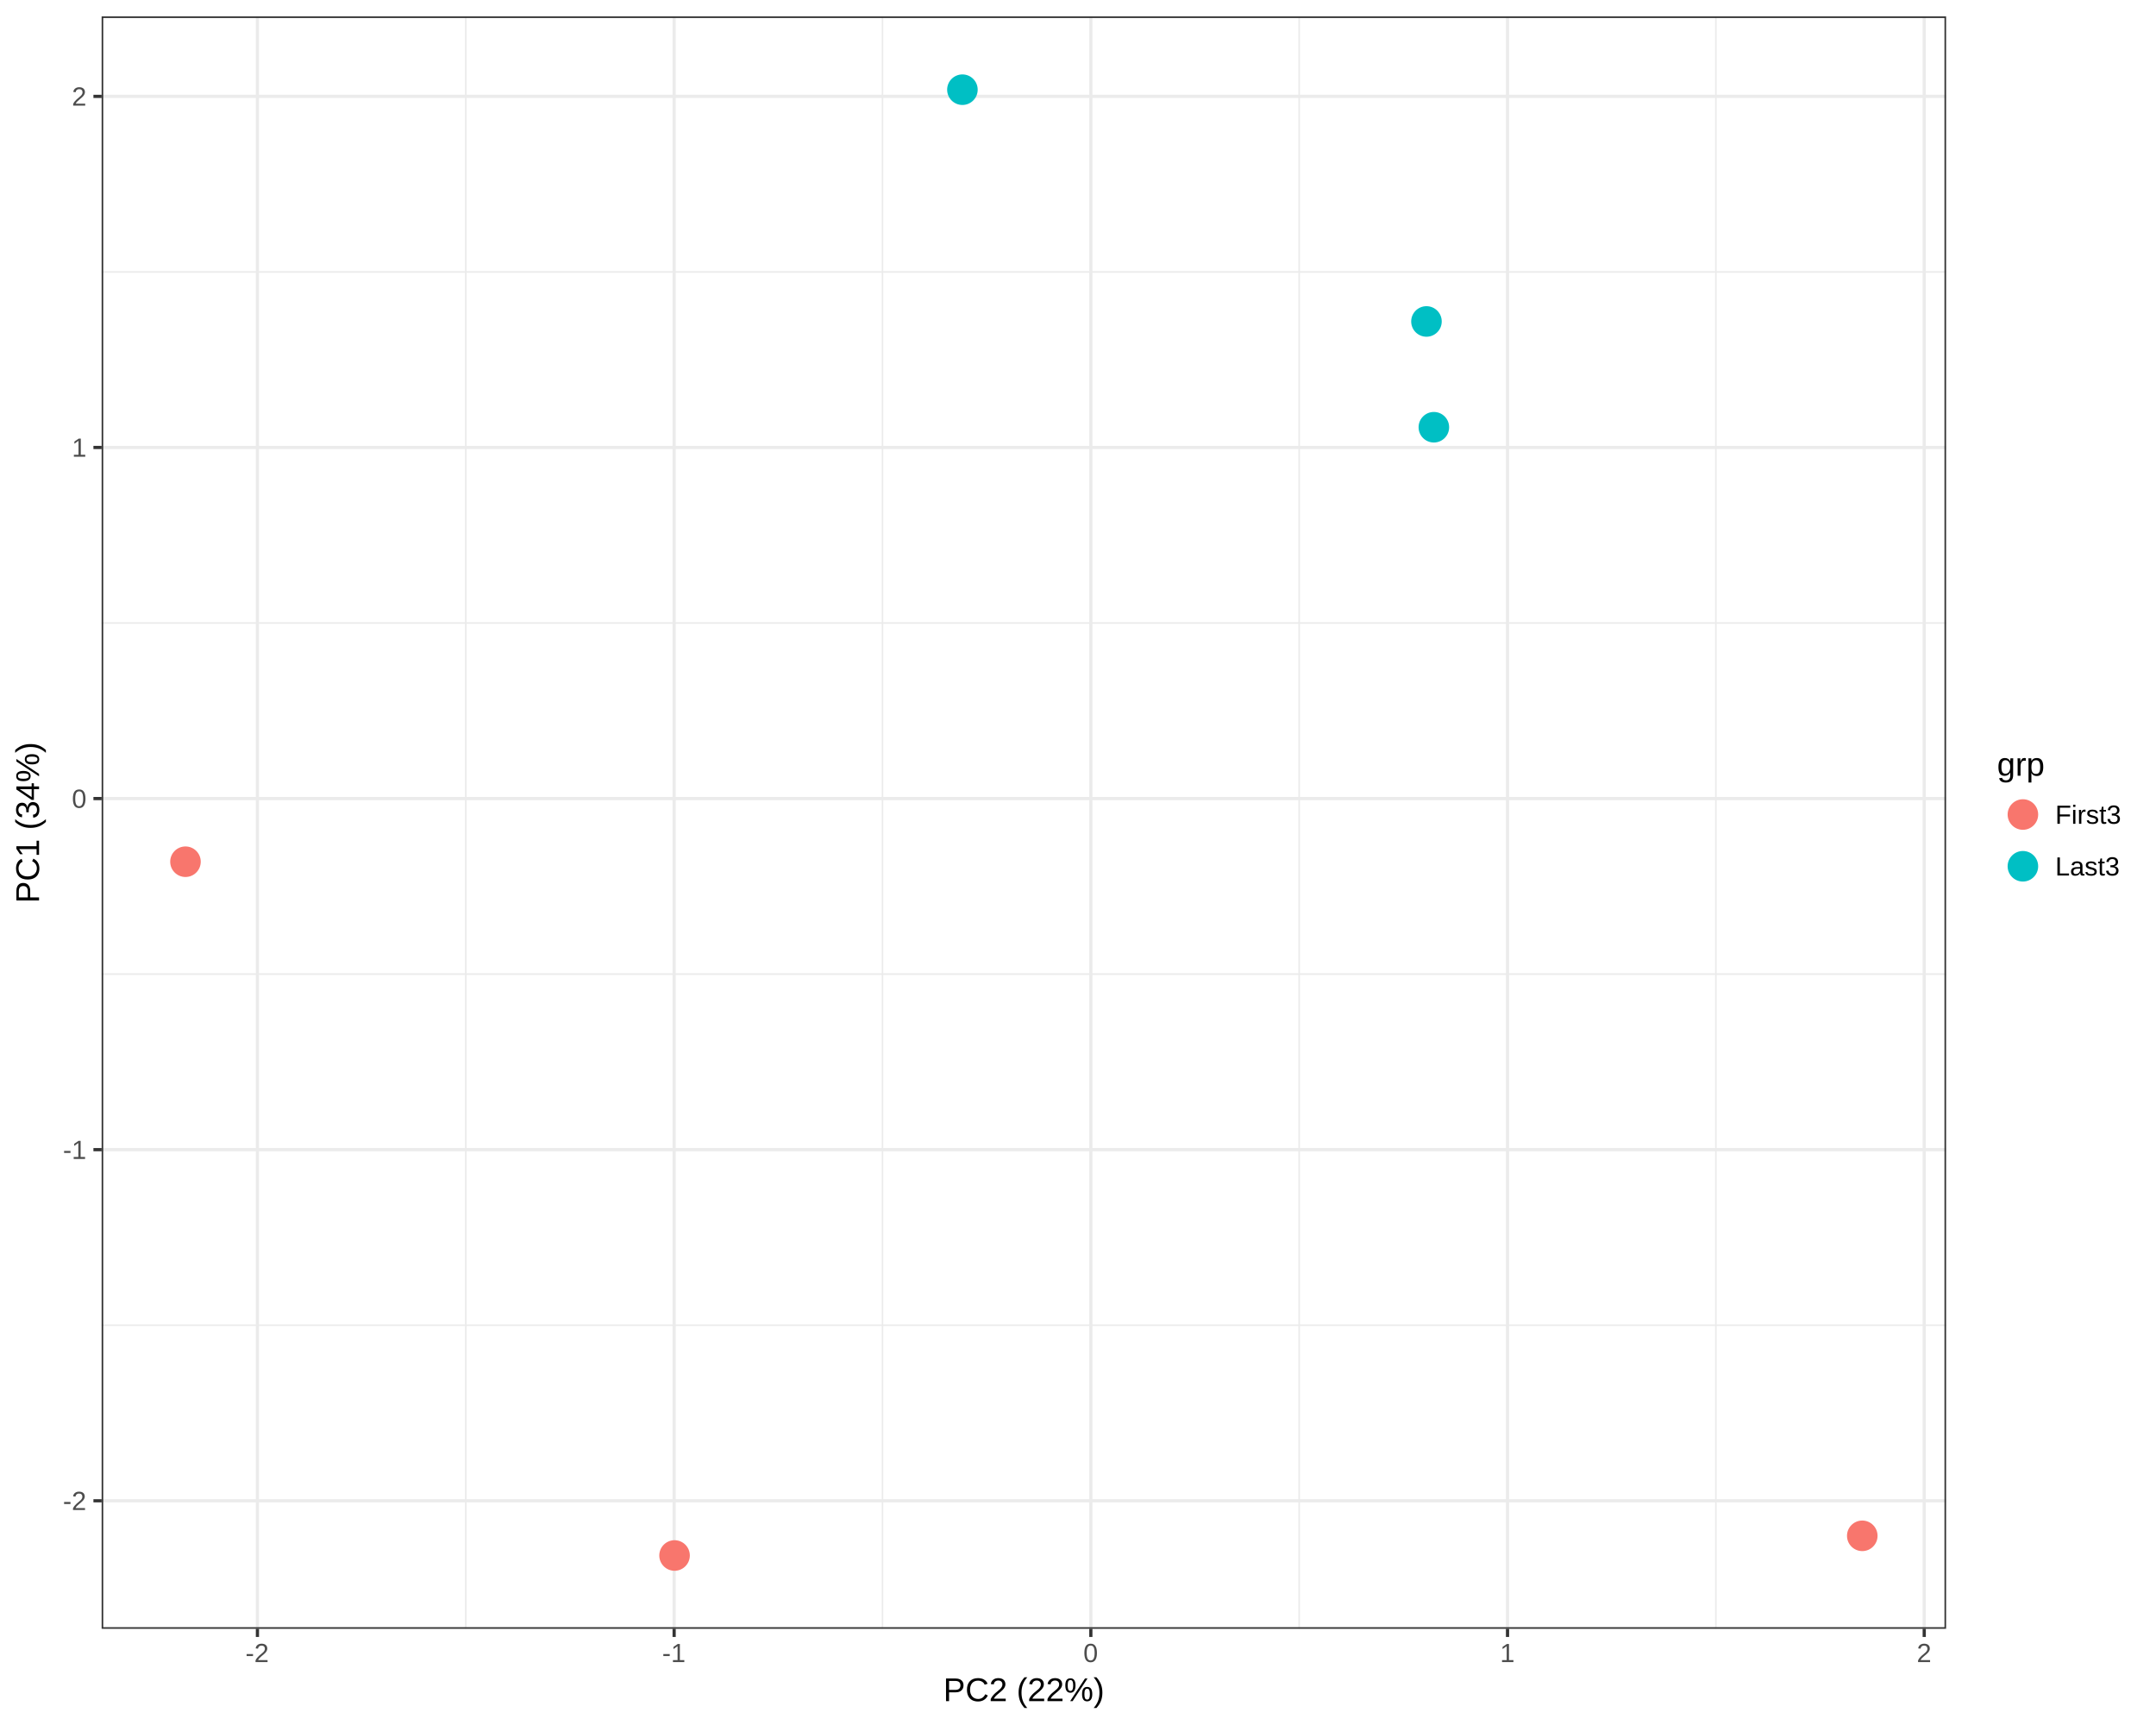
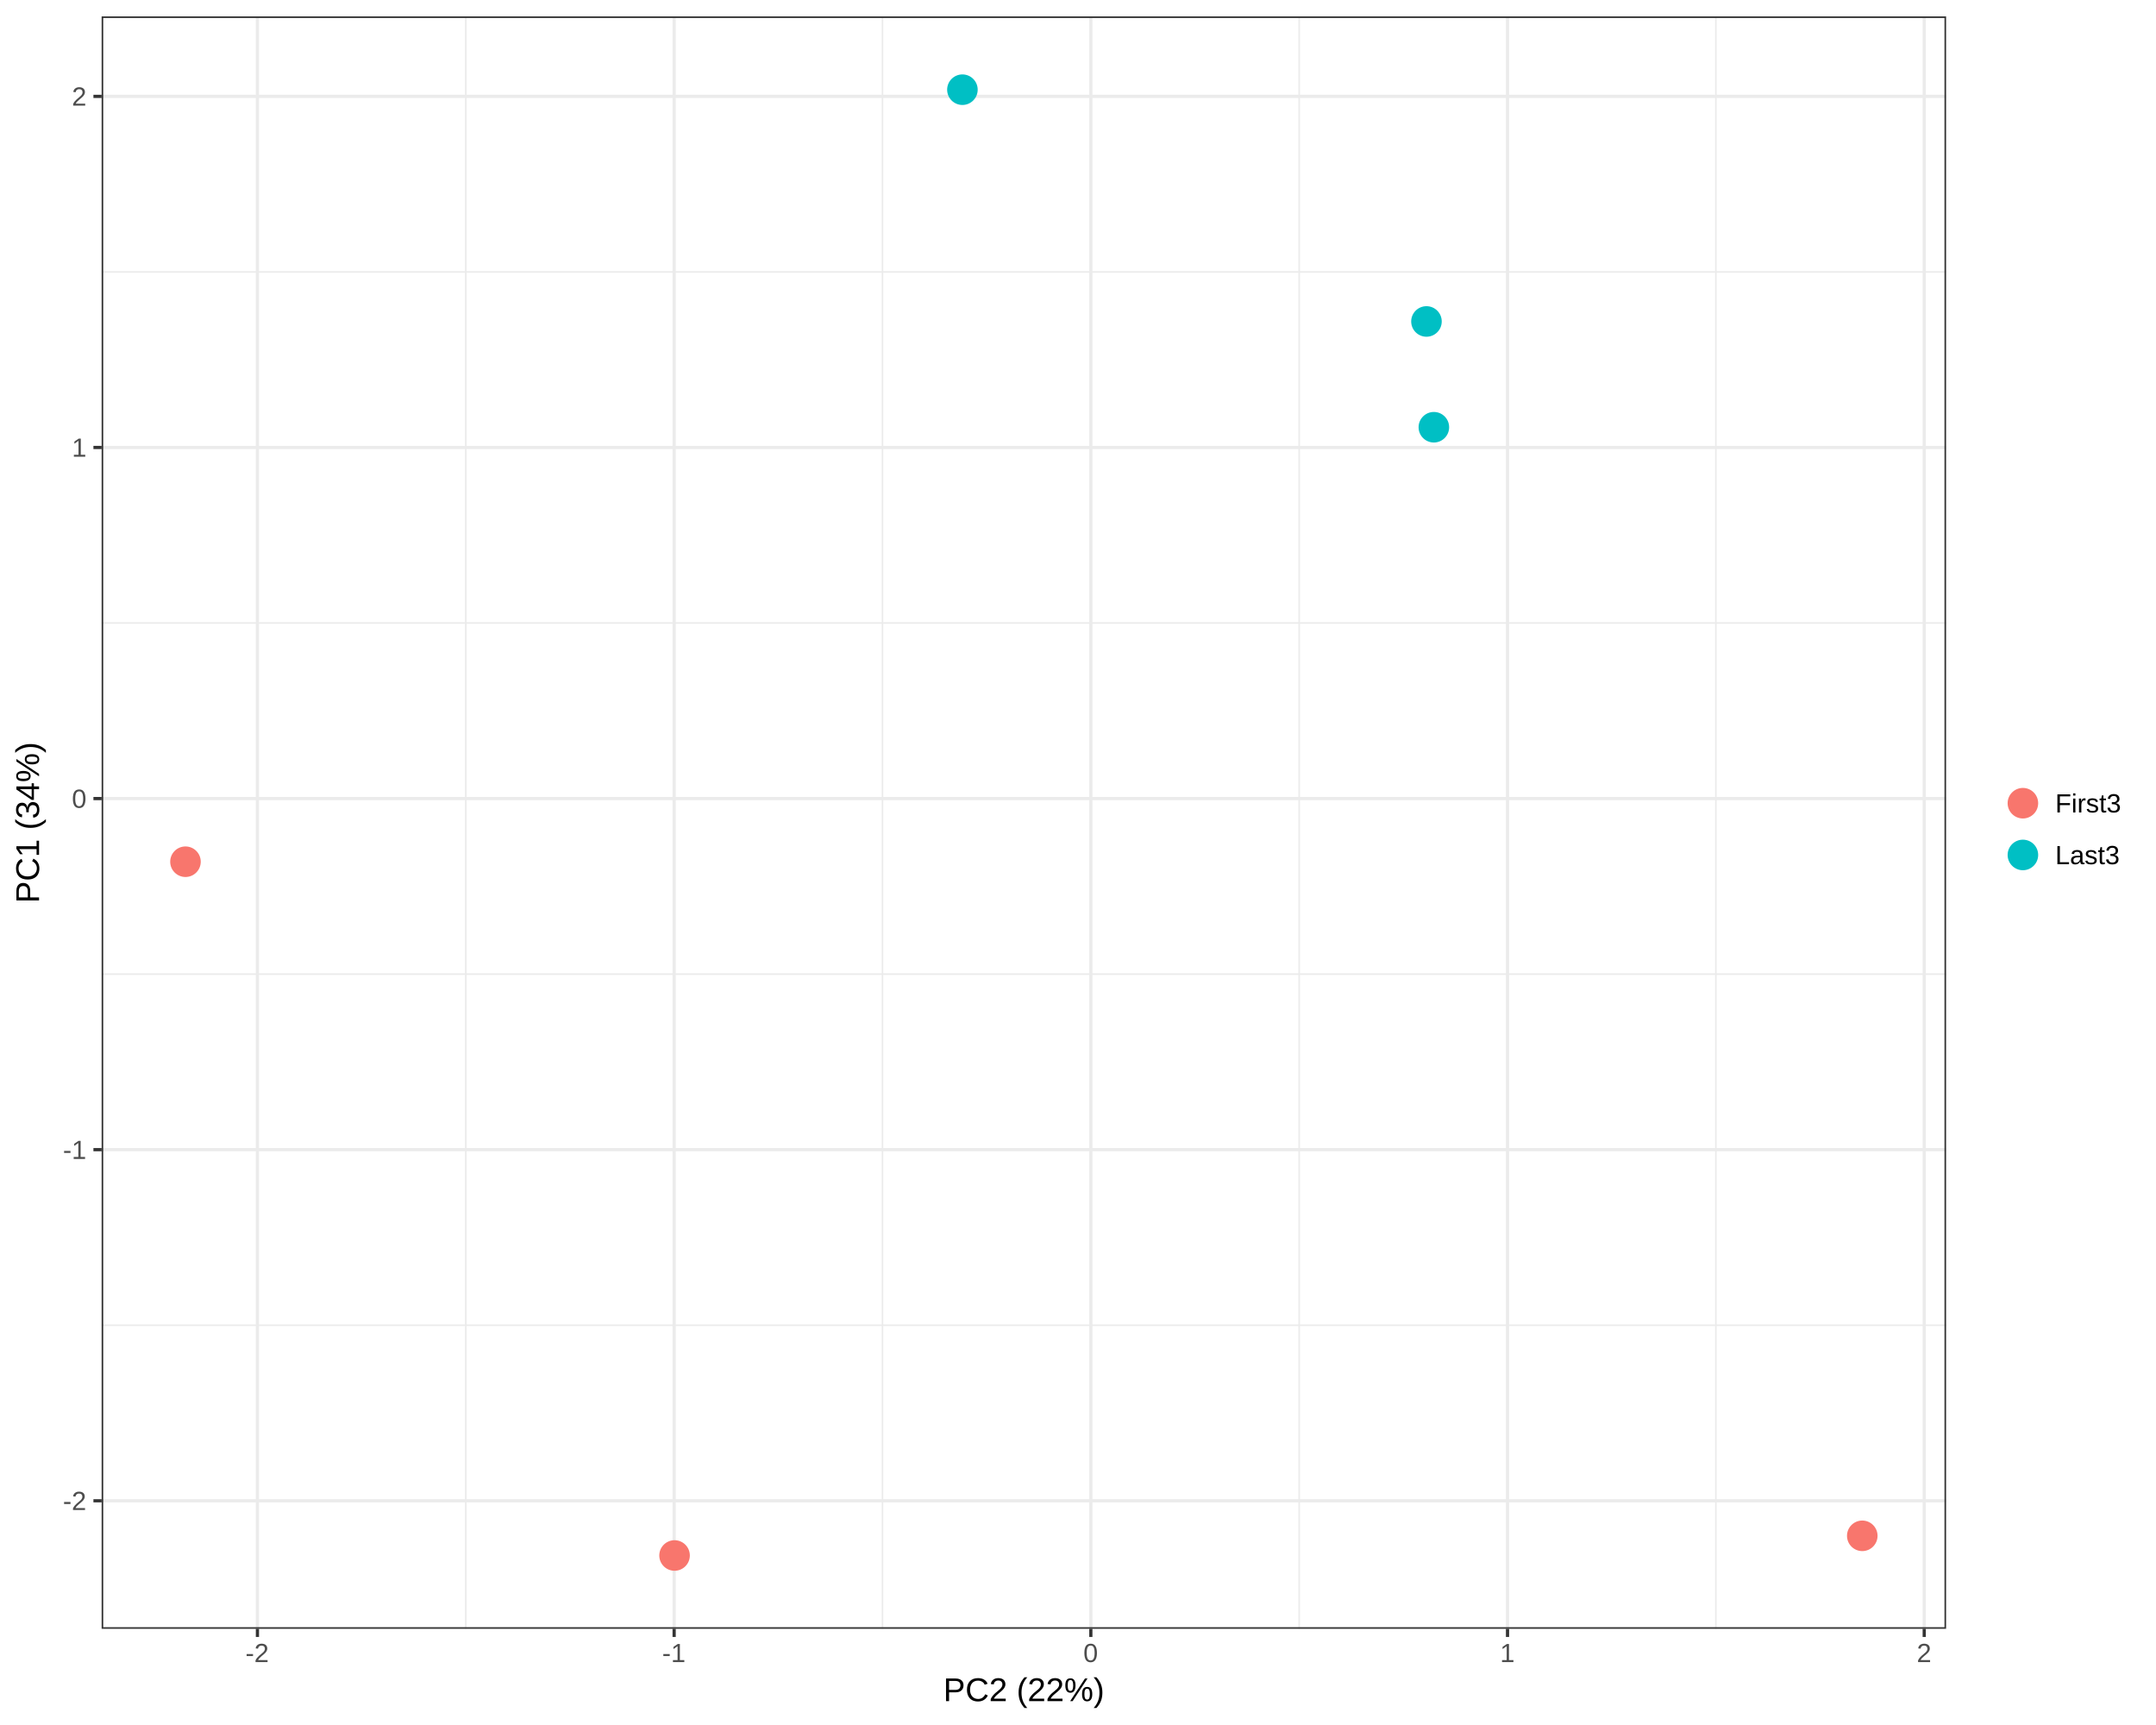
<svg xmlns="http://www.w3.org/2000/svg" viewBox="0 0 720.00 576.00">
  <defs>
    <style type="text/css">
    line, polyline, path, rect, circle {
      fill: none;
      stroke: #000000;
      stroke-linecap: round;
      stroke-linejoin: round;
      stroke-miterlimit: 10.00;
    }
  </style>
  </defs>
  <rect width="100%" height="100%" style="stroke: none; fill: #FFFFFF;" />
  <rect x="0.00" y="0.00" width="720.00" height="576.00" style="stroke-width: 1.07; stroke: #FFFFFF; fill: #FFFFFF;" />
  <defs>
    <clipPath id="cpMzMuOTM5N3w2NDkuOTAzfDU0My44NzV8NS40Nzk0NQ==">
      <rect x="33.94" y="5.48" width="615.96" height="538.40" />
    </clipPath>
  </defs>
  <rect x="33.94" y="5.48" width="615.96" height="538.40" style="stroke-width: 1.07; stroke: none; fill: #FFFFFF;" clip-path="url(#cpMzMuOTM5N3w2NDkuOTAzfDU0My44NzV8NS40Nzk0NQ==)" />
  <polyline points="33.94,442.51 649.90,442.51 " style="stroke-width: 0.53; stroke: #EBEBEB; stroke-linecap: butt;" clip-path="url(#cpMzMuOTM5N3w2NDkuOTAzfDU0My44NzV8NS40Nzk0NQ==)" />
  <polyline points="33.94,325.27 649.90,325.27 " style="stroke-width: 0.53; stroke: #EBEBEB; stroke-linecap: butt;" clip-path="url(#cpMzMuOTM5N3w2NDkuOTAzfDU0My44NzV8NS40Nzk0NQ==)" />
  <polyline points="33.94,208.03 649.90,208.03 " style="stroke-width: 0.53; stroke: #EBEBEB; stroke-linecap: butt;" clip-path="url(#cpMzMuOTM5N3w2NDkuOTAzfDU0My44NzV8NS40Nzk0NQ==)" />
  <polyline points="33.94,90.80 649.90,90.80 " style="stroke-width: 0.53; stroke: #EBEBEB; stroke-linecap: butt;" clip-path="url(#cpMzMuOTM5N3w2NDkuOTAzfDU0My44NzV8NS40Nzk0NQ==)" />
  <polyline points="155.55,543.88 155.55,5.48 " style="stroke-width: 0.53; stroke: #EBEBEB; stroke-linecap: butt;" clip-path="url(#cpMzMuOTM5N3w2NDkuOTAzfDU0My44NzV8NS40Nzk0NQ==)" />
  <polyline points="294.71,543.88 294.71,5.48 " style="stroke-width: 0.53; stroke: #EBEBEB; stroke-linecap: butt;" clip-path="url(#cpMzMuOTM5N3w2NDkuOTAzfDU0My44NzV8NS40Nzk0NQ==)" />
  <polyline points="433.87,543.88 433.87,5.48 " style="stroke-width: 0.53; stroke: #EBEBEB; stroke-linecap: butt;" clip-path="url(#cpMzMuOTM5N3w2NDkuOTAzfDU0My44NzV8NS40Nzk0NQ==)" />
  <polyline points="573.02,543.88 573.02,5.48 " style="stroke-width: 0.53; stroke: #EBEBEB; stroke-linecap: butt;" clip-path="url(#cpMzMuOTM5N3w2NDkuOTAzfDU0My44NzV8NS40Nzk0NQ==)" />
  <polyline points="33.94,501.13 649.90,501.13 " style="stroke-width: 1.07; stroke: #EBEBEB; stroke-linecap: butt;" clip-path="url(#cpMzMuOTM5N3w2NDkuOTAzfDU0My44NzV8NS40Nzk0NQ==)" />
  <polyline points="33.94,383.89 649.90,383.89 " style="stroke-width: 1.07; stroke: #EBEBEB; stroke-linecap: butt;" clip-path="url(#cpMzMuOTM5N3w2NDkuOTAzfDU0My44NzV8NS40Nzk0NQ==)" />
  <polyline points="33.94,266.65 649.90,266.65 " style="stroke-width: 1.07; stroke: #EBEBEB; stroke-linecap: butt;" clip-path="url(#cpMzMuOTM5N3w2NDkuOTAzfDU0My44NzV8NS40Nzk0NQ==)" />
  <polyline points="33.94,149.41 649.90,149.41 " style="stroke-width: 1.07; stroke: #EBEBEB; stroke-linecap: butt;" clip-path="url(#cpMzMuOTM5N3w2NDkuOTAzfDU0My44NzV8NS40Nzk0NQ==)" />
  <polyline points="33.94,32.18 649.90,32.18 " style="stroke-width: 1.07; stroke: #EBEBEB; stroke-linecap: butt;" clip-path="url(#cpMzMuOTM5N3w2NDkuOTAzfDU0My44NzV8NS40Nzk0NQ==)" />
  <polyline points="85.97,543.88 85.97,5.48 " style="stroke-width: 1.07; stroke: #EBEBEB; stroke-linecap: butt;" clip-path="url(#cpMzMuOTM5N3w2NDkuOTAzfDU0My44NzV8NS40Nzk0NQ==)" />
  <polyline points="225.13,543.88 225.13,5.48 " style="stroke-width: 1.07; stroke: #EBEBEB; stroke-linecap: butt;" clip-path="url(#cpMzMuOTM5N3w2NDkuOTAzfDU0My44NzV8NS40Nzk0NQ==)" />
  <polyline points="364.29,543.88 364.29,5.48 " style="stroke-width: 1.07; stroke: #EBEBEB; stroke-linecap: butt;" clip-path="url(#cpMzMuOTM5N3w2NDkuOTAzfDU0My44NzV8NS40Nzk0NQ==)" />
  <polyline points="503.44,543.88 503.44,5.48 " style="stroke-width: 1.07; stroke: #EBEBEB; stroke-linecap: butt;" clip-path="url(#cpMzMuOTM5N3w2NDkuOTAzfDU0My44NzV8NS40Nzk0NQ==)" />
  <polyline points="642.60,543.88 642.60,5.48 " style="stroke-width: 1.07; stroke: #EBEBEB; stroke-linecap: butt;" clip-path="url(#cpMzMuOTM5N3w2NDkuOTAzfDU0My44NzV8NS40Nzk0NQ==)" />
  <circle cx="621.91" cy="512.83" r="3.56pt" style="stroke-width: 0.71; stroke: #F8766D; fill: #F8766D;" clip-path="url(#cpMzMuOTM5N3w2NDkuOTAzfDU0My44NzV8NS40Nzk0NQ==)" />
  <circle cx="225.27" cy="519.40" r="3.56pt" style="stroke-width: 0.71; stroke: #F8766D; fill: #F8766D;" clip-path="url(#cpMzMuOTM5N3w2NDkuOTAzfDU0My44NzV8NS40Nzk0NQ==)" />
  <circle cx="61.94" cy="287.74" r="3.56pt" style="stroke-width: 0.71; stroke: #F8766D; fill: #F8766D;" clip-path="url(#cpMzMuOTM5N3w2NDkuOTAzfDU0My44NzV8NS40Nzk0NQ==)" />
  <circle cx="478.84" cy="142.66" r="3.56pt" style="stroke-width: 0.71; stroke: #00BFC4; fill: #00BFC4;" clip-path="url(#cpMzMuOTM5N3w2NDkuOTAzfDU0My44NzV8NS40Nzk0NQ==)" />
  <circle cx="476.37" cy="107.34" r="3.56pt" style="stroke-width: 0.71; stroke: #00BFC4; fill: #00BFC4;" clip-path="url(#cpMzMuOTM5N3w2NDkuOTAzfDU0My44NzV8NS40Nzk0NQ==)" />
  <circle cx="321.40" cy="29.95" r="3.56pt" style="stroke-width: 0.71; stroke: #00BFC4; fill: #00BFC4;" clip-path="url(#cpMzMuOTM5N3w2NDkuOTAzfDU0My44NzV8NS40Nzk0NQ==)" />
  <rect x="33.94" y="5.48" width="615.96" height="538.40" style="stroke-width: 1.07; stroke: #333333;" clip-path="url(#cpMzMuOTM5N3w2NDkuOTAzfDU0My44NzV8NS40Nzk0NQ==)" />
  <defs>
    <clipPath id="cpMHw3MjB8NTc2fDA=">
      <rect x="0.00" y="0.00" width="720.00" height="576.00" />
    </clipPath>
  </defs>
  <g clip-path="url(#cpMHw3MjB8NTc2fDA=)">
    <text x="21.01" y="504.22" style="font-size: 8.80px; fill: #4D4D4D; font-family: Liberation Sans;" textLength="8.00px" lengthAdjust="spacingAndGlyphs">-2</text>
  </g>
  <g clip-path="url(#cpMHw3MjB8NTc2fDA=)">
    <text x="21.01" y="386.99" style="font-size: 8.80px; fill: #4D4D4D; font-family: Liberation Sans;" textLength="8.00px" lengthAdjust="spacingAndGlyphs">-1</text>
  </g>
  <g clip-path="url(#cpMHw3MjB8NTc2fDA=)">
    <text x="24.00" y="269.75" style="font-size: 8.80px; fill: #4D4D4D; font-family: Liberation Sans;" textLength="5.01px" lengthAdjust="spacingAndGlyphs">0</text>
  </g>
  <g clip-path="url(#cpMHw3MjB8NTc2fDA=)">
    <text x="24.00" y="152.51" style="font-size: 8.80px; fill: #4D4D4D; font-family: Liberation Sans;" textLength="5.01px" lengthAdjust="spacingAndGlyphs">1</text>
  </g>
  <g clip-path="url(#cpMHw3MjB8NTc2fDA=)">
    <text x="24.00" y="35.27" style="font-size: 8.80px; fill: #4D4D4D; font-family: Liberation Sans;" textLength="5.01px" lengthAdjust="spacingAndGlyphs">2</text>
  </g>
  <polyline points="31.20,501.13 33.94,501.13 " style="stroke-width: 1.07; stroke: #333333; stroke-linecap: butt;" clip-path="url(#cpMHw3MjB8NTc2fDA=)" />
  <polyline points="31.20,383.89 33.94,383.89 " style="stroke-width: 1.07; stroke: #333333; stroke-linecap: butt;" clip-path="url(#cpMHw3MjB8NTc2fDA=)" />
  <polyline points="31.20,266.65 33.94,266.65 " style="stroke-width: 1.07; stroke: #333333; stroke-linecap: butt;" clip-path="url(#cpMHw3MjB8NTc2fDA=)" />
  <polyline points="31.20,149.41 33.94,149.41 " style="stroke-width: 1.07; stroke: #333333; stroke-linecap: butt;" clip-path="url(#cpMHw3MjB8NTc2fDA=)" />
  <polyline points="31.20,32.18 33.94,32.18 " style="stroke-width: 1.07; stroke: #333333; stroke-linecap: butt;" clip-path="url(#cpMHw3MjB8NTc2fDA=)" />
  <polyline points="85.97,546.61 85.97,543.88 " style="stroke-width: 1.07; stroke: #333333; stroke-linecap: butt;" clip-path="url(#cpMHw3MjB8NTc2fDA=)" />
  <polyline points="225.13,546.61 225.13,543.88 " style="stroke-width: 1.07; stroke: #333333; stroke-linecap: butt;" clip-path="url(#cpMHw3MjB8NTc2fDA=)" />
  <polyline points="364.29,546.61 364.29,543.88 " style="stroke-width: 1.07; stroke: #333333; stroke-linecap: butt;" clip-path="url(#cpMHw3MjB8NTc2fDA=)" />
  <polyline points="503.44,546.61 503.44,543.88 " style="stroke-width: 1.07; stroke: #333333; stroke-linecap: butt;" clip-path="url(#cpMHw3MjB8NTc2fDA=)" />
  <polyline points="642.60,546.61 642.60,543.88 " style="stroke-width: 1.07; stroke: #333333; stroke-linecap: butt;" clip-path="url(#cpMHw3MjB8NTc2fDA=)" />
  <g clip-path="url(#cpMHw3MjB8NTc2fDA=)">
    <text x="81.97" y="554.99" style="font-size: 8.80px; fill: #4D4D4D; font-family: Liberation Sans;" textLength="8.00px" lengthAdjust="spacingAndGlyphs">-2</text>
  </g>
  <g clip-path="url(#cpMHw3MjB8NTc2fDA=)">
    <text x="221.13" y="554.99" style="font-size: 8.80px; fill: #4D4D4D; font-family: Liberation Sans;" textLength="8.00px" lengthAdjust="spacingAndGlyphs">-1</text>
  </g>
  <g clip-path="url(#cpMHw3MjB8NTc2fDA=)">
    <text x="361.78" y="554.99" style="font-size: 8.80px; fill: #4D4D4D; font-family: Liberation Sans;" textLength="5.01px" lengthAdjust="spacingAndGlyphs">0</text>
  </g>
  <g clip-path="url(#cpMHw3MjB8NTc2fDA=)">
    <text x="500.94" y="554.99" style="font-size: 8.80px; fill: #4D4D4D; font-family: Liberation Sans;" textLength="5.01px" lengthAdjust="spacingAndGlyphs">1</text>
  </g>
  <g clip-path="url(#cpMHw3MjB8NTc2fDA=)">
    <text x="640.10" y="554.99" style="font-size: 8.80px; fill: #4D4D4D; font-family: Liberation Sans;" textLength="5.01px" lengthAdjust="spacingAndGlyphs">2</text>
  </g>
  <g clip-path="url(#cpMHw3MjB8NTc2fDA=)">
    <text x="315.02" y="568.04" style="font-size: 11.00px; font-family: Liberation Sans;" textLength="53.80px" lengthAdjust="spacingAndGlyphs">PC2 (22%)</text>
  </g>
  <g clip-path="url(#cpMHw3MjB8NTc2fDA=)">
    <text transform="translate(13.04,301.58) rotate(-90)" style="font-size: 11.00px; font-family: Liberation Sans;" textLength="53.80px" lengthAdjust="spacingAndGlyphs">PC1 (34%)</text>
  </g>
-   <rect x="661.24" y="245.79" width="53.28" height="57.78" style="stroke-width: 1.07; stroke: none; fill: #FFFFFF;" clip-path="url(#cpMHw3MjB8NTc2fDA=)" />
+   <rect x="661.24" y="249.57" width="53.28" height="50.22" style="stroke-width: 1.07; stroke: none; fill: #FFFFFF;" clip-path="url(#cpMHw3MjB8NTc2fDA=)" />
+   <rect x="666.91" y="259.56" width="17.28" height="17.28" style="stroke-width: 1.07; stroke: none; fill: #FFFFFF;" clip-path="url(#cpMHw3MjB8NTc2fDA=)" />
+   <circle cx="675.55" cy="268.20" r="3.56pt" style="stroke-width: 0.71; stroke: #F8766D; fill: #F8766D;" clip-path="url(#cpMHw3MjB8NTc2fDA=)" />
+   <rect x="666.91" y="276.84" width="17.28" height="17.28" style="stroke-width: 1.07; stroke: none; fill: #FFFFFF;" clip-path="url(#cpMHw3MjB8NTc2fDA=)" />
+   <circle cx="675.55" cy="285.48" r="3.56pt" style="stroke-width: 0.71; stroke: #00BFC4; fill: #00BFC4;" clip-path="url(#cpMHw3MjB8NTc2fDA=)" />
  <g clip-path="url(#cpMHw3MjB8NTc2fDA=)">
-     <text x="666.91" y="259.02" style="font-size: 11.00px; font-family: Liberation Sans;" textLength="15.90px" lengthAdjust="spacingAndGlyphs">grp</text>
-   </g>
-   <rect x="666.91" y="263.34" width="17.28" height="17.28" style="stroke-width: 1.07; stroke: none; fill: #FFFFFF;" clip-path="url(#cpMHw3MjB8NTc2fDA=)" />
-   <circle cx="675.55" cy="271.98" r="3.56pt" style="stroke-width: 0.71; stroke: #F8766D; fill: #F8766D;" clip-path="url(#cpMHw3MjB8NTc2fDA=)" />
-   <rect x="666.91" y="280.62" width="17.28" height="17.28" style="stroke-width: 1.07; stroke: none; fill: #FFFFFF;" clip-path="url(#cpMHw3MjB8NTc2fDA=)" />
-   <circle cx="675.55" cy="289.26" r="3.56pt" style="stroke-width: 0.71; stroke: #00BFC4; fill: #00BFC4;" clip-path="url(#cpMHw3MjB8NTc2fDA=)" />
-   <g clip-path="url(#cpMHw3MjB8NTc2fDA=)">
-     <text x="686.35" y="275.07" style="font-size: 8.80px; font-family: Liberation Sans;" textLength="22.50px" lengthAdjust="spacingAndGlyphs">First3</text>
+     <text x="686.35" y="271.29" style="font-size: 8.80px; font-family: Liberation Sans;" textLength="22.50px" lengthAdjust="spacingAndGlyphs">First3</text>
  </g>
  <g clip-path="url(#cpMHw3MjB8NTc2fDA=)">
-     <text x="686.35" y="292.35" style="font-size: 8.80px; font-family: Liberation Sans;" textLength="22.02px" lengthAdjust="spacingAndGlyphs">Last3</text>
+     <text x="686.35" y="288.57" style="font-size: 8.80px; font-family: Liberation Sans;" textLength="22.02px" lengthAdjust="spacingAndGlyphs">Last3</text>
  </g>
</svg>
